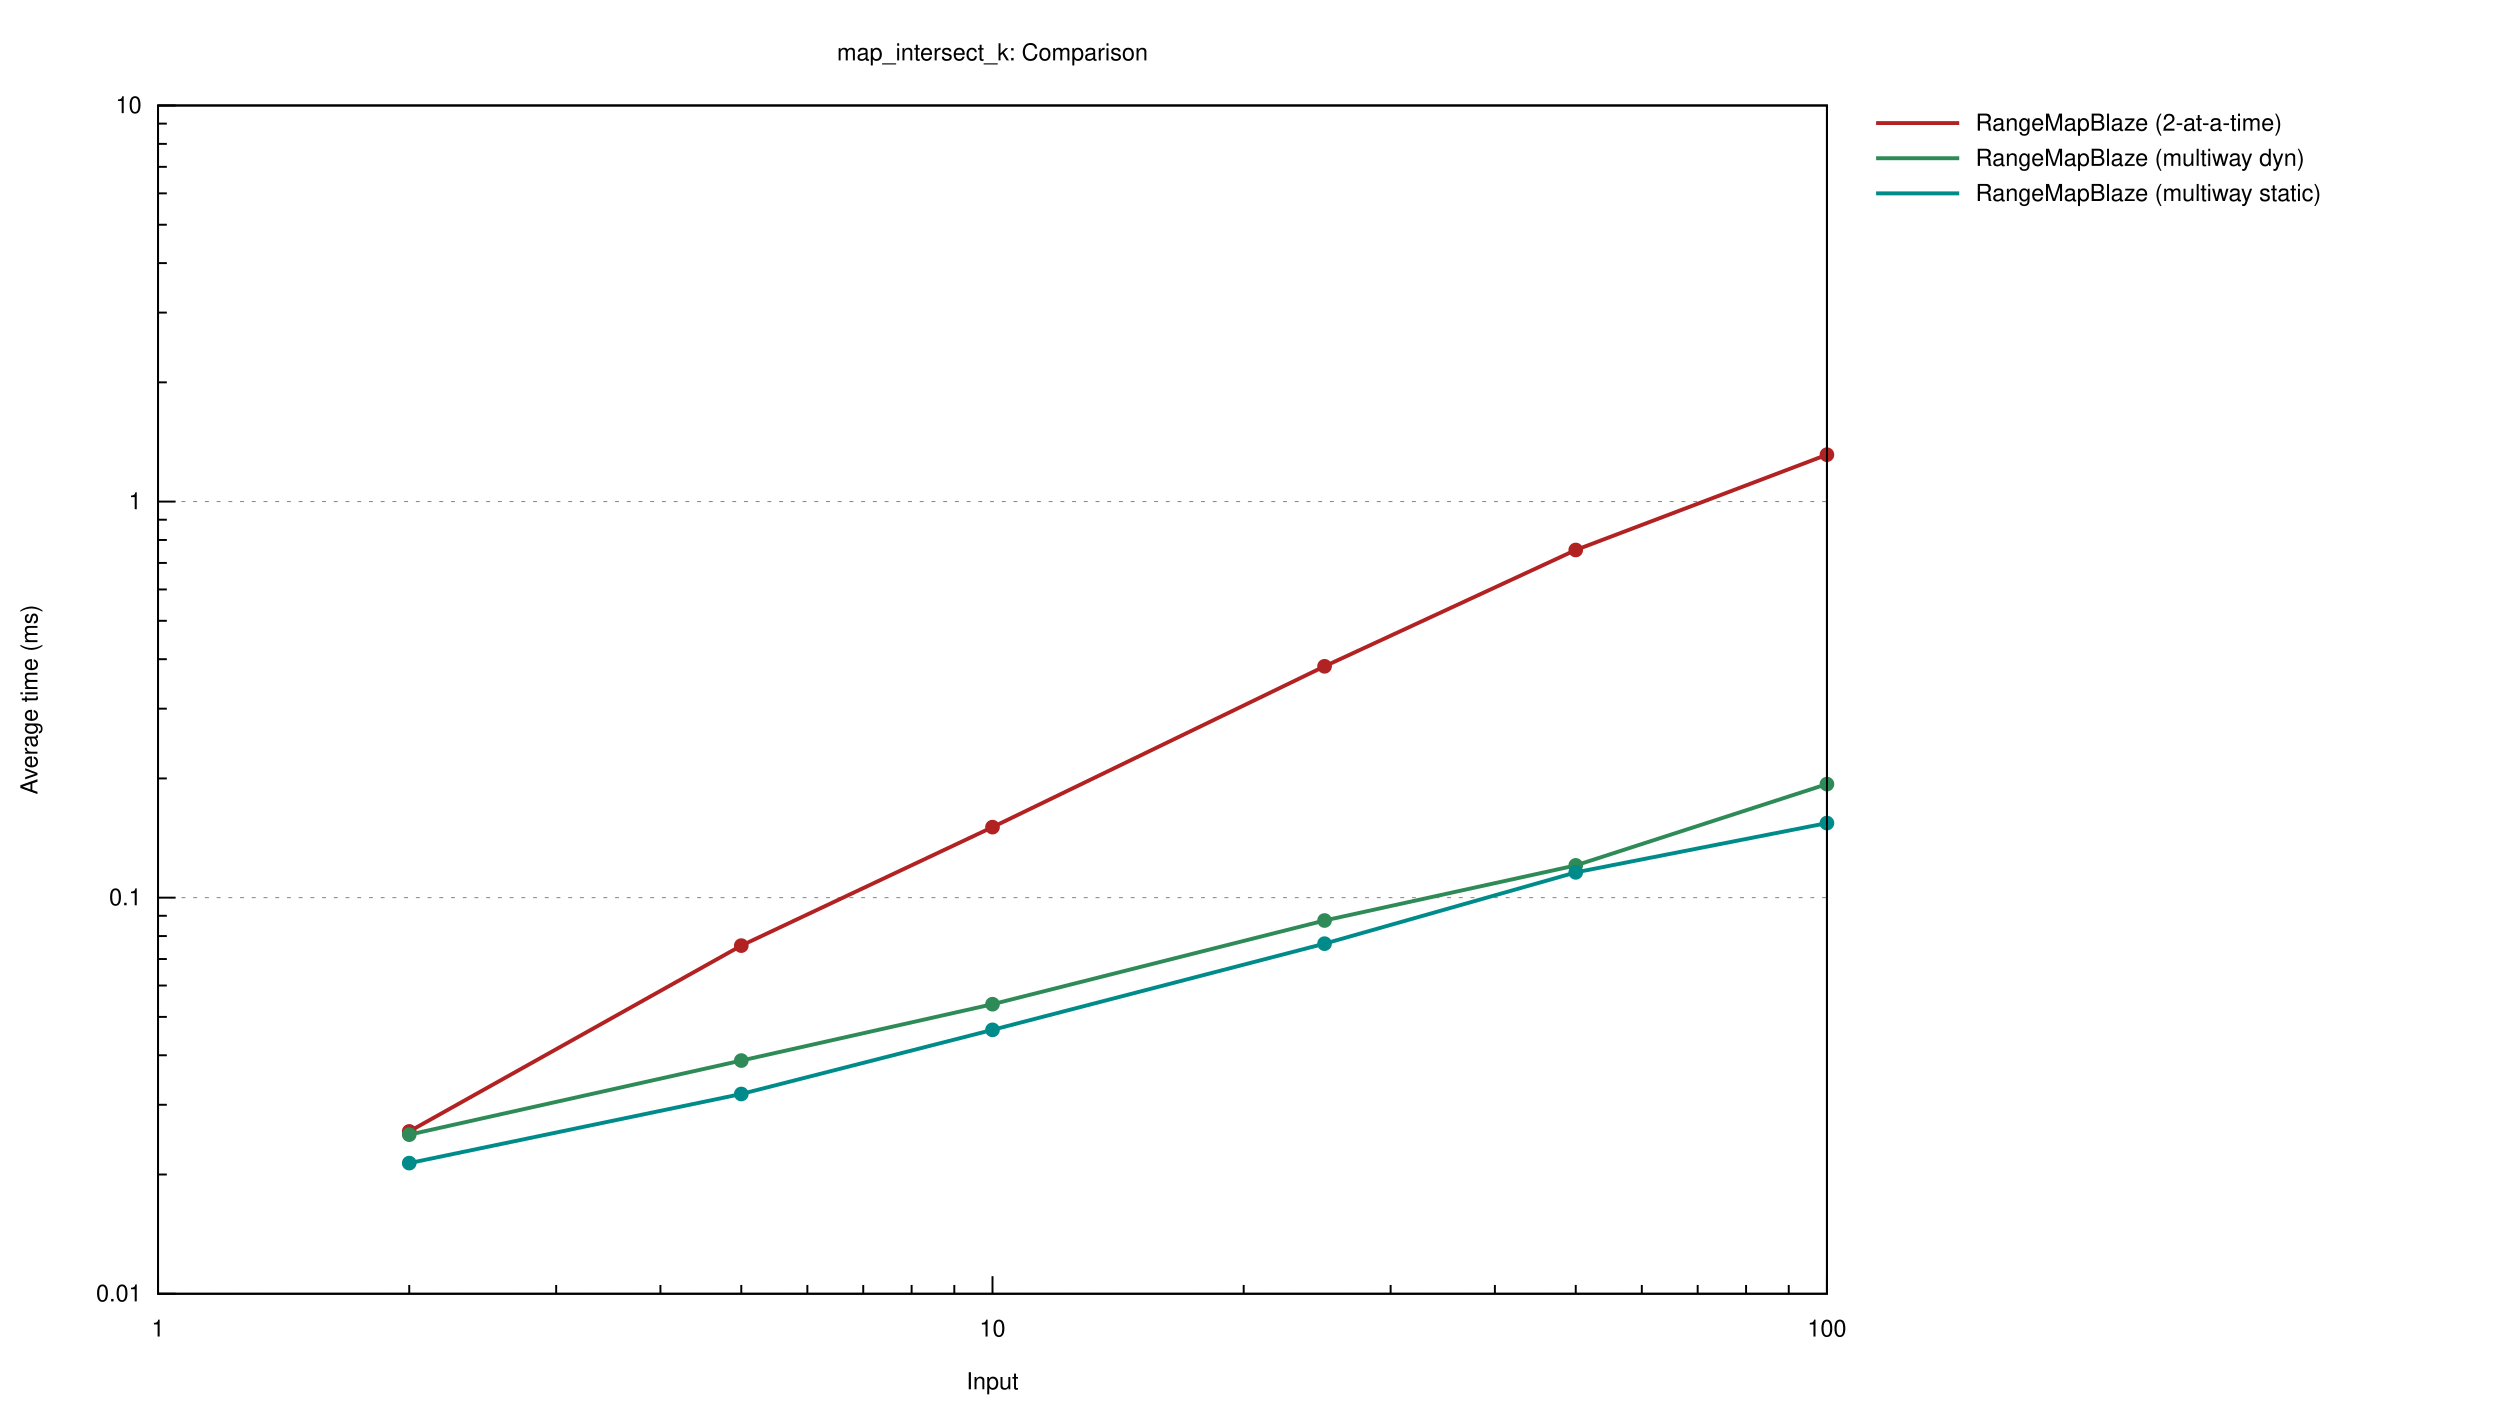
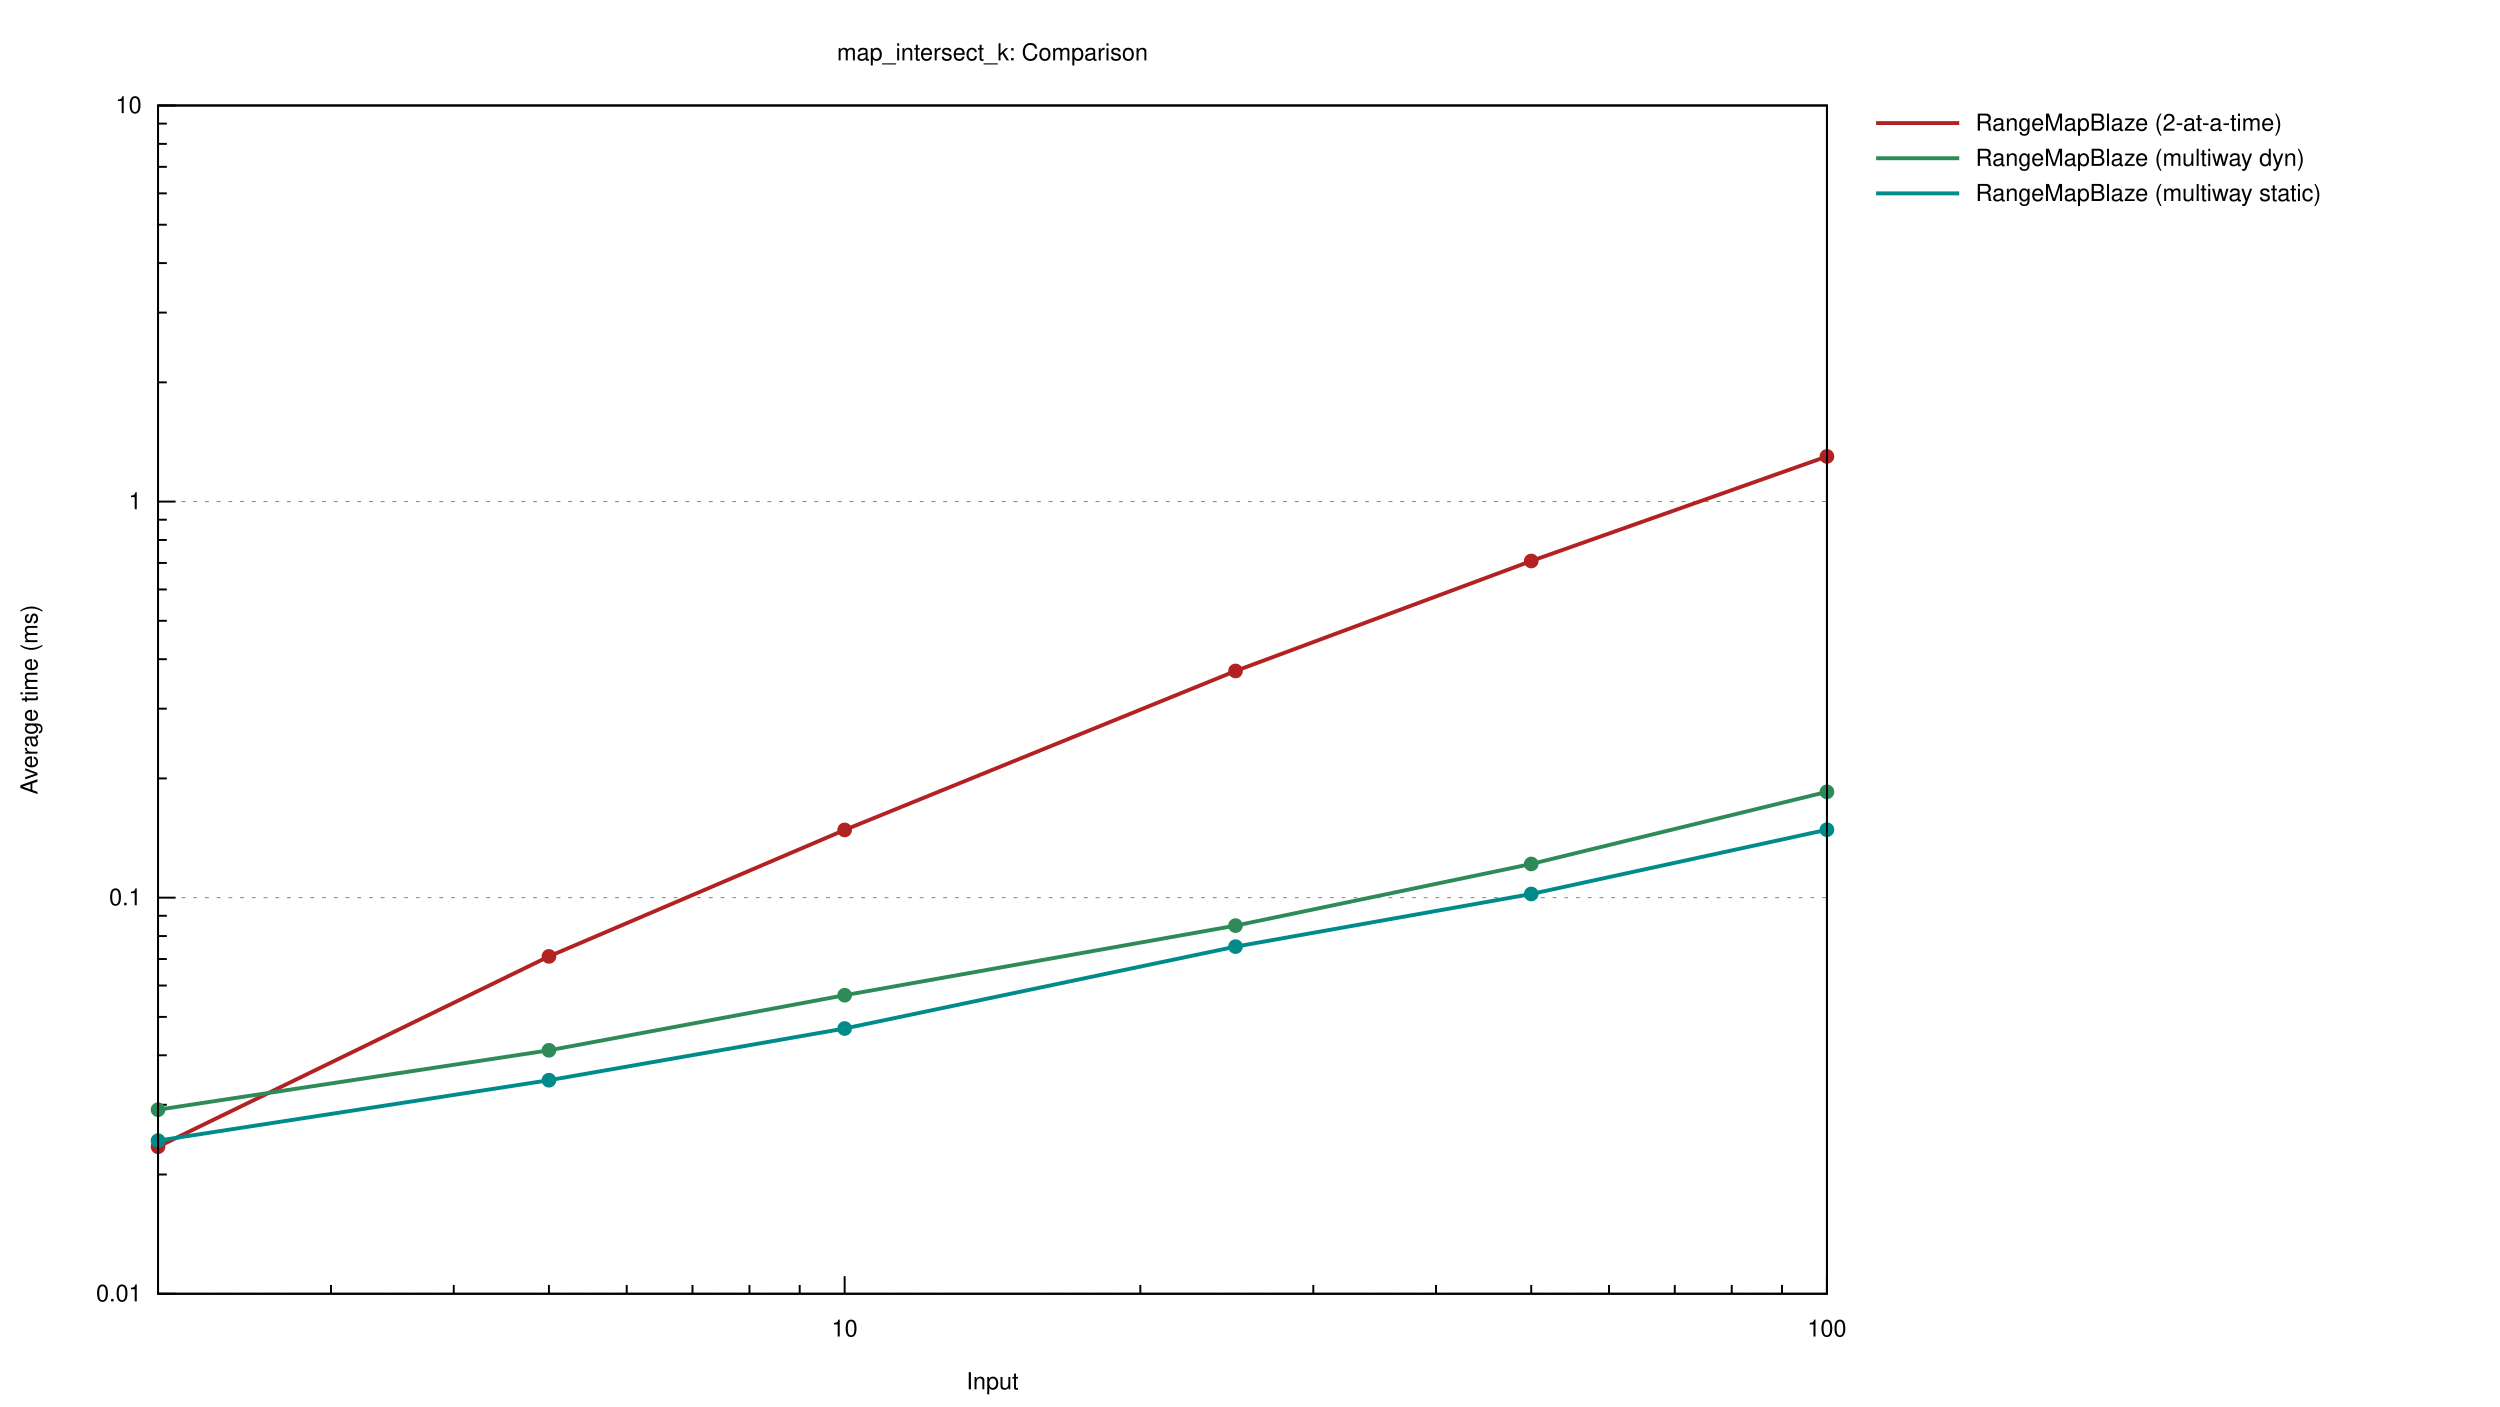
<svg xmlns="http://www.w3.org/2000/svg" xmlns:xlink="http://www.w3.org/1999/xlink" viewBox="0 0 1280 720">
  <g id="gnuplot_canvas">
    <rect x="0" y="0" width="1280" height="720" fill="none" />
    <defs>
      <circle id="gpDot" r="0.5" stroke-width="0.5" stroke="currentColor" />
      <path id="gpPt0" stroke-width="0.222" stroke="currentColor" d="M-1,0 h2 M0,-1 v2" />
      <path id="gpPt1" stroke-width="0.222" stroke="currentColor" d="M-1,-1 L1,1 M1,-1 L-1,1" />
      <path id="gpPt2" stroke-width="0.222" stroke="currentColor" d="M-1,0 L1,0 M0,-1 L0,1 M-1,-1 L1,1 M-1,1 L1,-1" />
      <rect id="gpPt3" stroke-width="0.222" stroke="currentColor" x="-1" y="-1" width="2" height="2" />
      <rect id="gpPt4" stroke-width="0.222" stroke="currentColor" fill="currentColor" x="-1" y="-1" width="2" height="2" />
      <circle id="gpPt5" stroke-width="0.222" stroke="currentColor" cx="0" cy="0" r="1" />
      <use xlink:href="#gpPt5" id="gpPt6" fill="currentColor" stroke="none" />
      <path id="gpPt7" stroke-width="0.222" stroke="currentColor" d="M0,-1.33 L-1.33,0.67 L1.33,0.67 z" />
      <use xlink:href="#gpPt7" id="gpPt8" fill="currentColor" stroke="none" />
      <use xlink:href="#gpPt7" id="gpPt9" stroke="currentColor" transform="rotate(180)" />
      <use xlink:href="#gpPt9" id="gpPt10" fill="currentColor" stroke="none" />
      <use xlink:href="#gpPt3" id="gpPt11" stroke="currentColor" transform="rotate(45)" />
      <use xlink:href="#gpPt11" id="gpPt12" fill="currentColor" stroke="none" />
      <path id="gpPt13" stroke-width="0.222" stroke="currentColor" d="M0,1.330 L1.265,0.411 L0.782,-1.067 L-0.782,-1.076 L-1.265,0.411 z" />
      <use xlink:href="#gpPt13" id="gpPt14" fill="currentColor" stroke="none" />
      <filter id="textbox" filterUnits="objectBoundingBox" x="0" y="0" height="1" width="1">
        <feFlood flood-color="white" flood-opacity="1" result="bgnd" />
        <feComposite in="SourceGraphic" in2="bgnd" operator="atop" />
      </filter>
      <filter id="greybox" filterUnits="objectBoundingBox" x="0" y="0" height="1" width="1">
        <feFlood flood-color="lightgrey" flood-opacity="1" result="grey" />
        <feComposite in="SourceGraphic" in2="grey" operator="atop" />
      </filter>
    </defs>
    <g fill="none" color="white" stroke="currentColor" stroke-width="1.00" stroke-linecap="butt" stroke-linejoin="miter">
</g>
    <g fill="none" color="black" stroke="currentColor" stroke-width="1.00" stroke-linecap="butt" stroke-linejoin="miter">
</g>
    <g fill="none" color="black" stroke="black" stroke-width="0.50" stroke-linecap="butt" stroke-linejoin="miter">
</g>
    <g fill="none" color="gray" stroke="currentColor" stroke-width="0.50" stroke-linecap="butt" stroke-linejoin="miter">
      <path stroke="gray" stroke-dasharray="2,4" class="gridline" d="M80.92,662.40 L935.39,662.40  " />
    </g>
    <g fill="none" color="gray" stroke="gray" stroke-width="1.00" stroke-linecap="butt" stroke-linejoin="miter">
</g>
    <g fill="none" color="black" stroke="currentColor" stroke-width="1.00" stroke-linecap="butt" stroke-linejoin="miter">
      <path stroke="black" d="M80.92,662.40 L89.92,662.40  " />
      <g transform="translate(72.53,666.30)" stroke="none" fill="black" font-family="Helvetica" font-size="12.00" text-anchor="end">
        <text>
          <tspan font-family="Helvetica"> 0.01</tspan>
        </text>
      </g>
    </g>
    <g fill="none" color="black" stroke="currentColor" stroke-width="1.00" stroke-linecap="butt" stroke-linejoin="miter">
      <path stroke="black" d="M80.92,601.35 L85.42,601.35 M80.92,565.64 L85.42,565.64 M80.92,540.30 L85.42,540.30 M80.92,520.65 L85.42,520.65   M80.92,504.59 L85.42,504.59 M80.92,491.02 L85.42,491.02 M80.92,479.26 L85.42,479.26 M80.92,468.88 L85.42,468.88    " />
    </g>
    <g fill="none" color="black" stroke="black" stroke-width="0.50" stroke-linecap="butt" stroke-linejoin="miter">
</g>
    <g fill="none" color="gray" stroke="currentColor" stroke-width="0.50" stroke-linecap="butt" stroke-linejoin="miter">
      <path stroke="gray" stroke-dasharray="2,4" class="gridline" d="M80.92,459.60 L935.39,459.60  " />
    </g>
    <g fill="none" color="gray" stroke="gray" stroke-width="1.00" stroke-linecap="butt" stroke-linejoin="miter">
</g>
    <g fill="none" color="black" stroke="currentColor" stroke-width="1.00" stroke-linecap="butt" stroke-linejoin="miter">
      <path stroke="black" d="M80.92,459.60 L89.92,459.60  " />
      <g transform="translate(72.53,463.50)" stroke="none" fill="black" font-family="Helvetica" font-size="12.00" text-anchor="end">
        <text>
          <tspan font-family="Helvetica"> 0.1</tspan>
        </text>
      </g>
    </g>
    <g fill="none" color="black" stroke="currentColor" stroke-width="1.00" stroke-linecap="butt" stroke-linejoin="miter">
      <path stroke="black" d="M80.92,398.56 L85.42,398.56 M80.92,362.84 L85.42,362.84 M80.92,337.51 L85.42,337.51 M80.92,317.85 L85.42,317.85   M80.92,301.80 L85.42,301.80 M80.92,288.22 L85.42,288.22 M80.92,276.46 L85.42,276.46 M80.92,266.09 L85.42,266.09    " />
    </g>
    <g fill="none" color="black" stroke="black" stroke-width="0.50" stroke-linecap="butt" stroke-linejoin="miter">
</g>
    <g fill="none" color="gray" stroke="currentColor" stroke-width="0.50" stroke-linecap="butt" stroke-linejoin="miter">
      <path stroke="gray" stroke-dasharray="2,4" class="gridline" d="M80.92,256.81 L935.39,256.81  " />
    </g>
    <g fill="none" color="gray" stroke="gray" stroke-width="1.00" stroke-linecap="butt" stroke-linejoin="miter">
</g>
    <g fill="none" color="black" stroke="currentColor" stroke-width="1.00" stroke-linecap="butt" stroke-linejoin="miter">
      <path stroke="black" d="M80.92,256.81 L89.92,256.81  " />
      <g transform="translate(72.53,260.71)" stroke="none" fill="black" font-family="Helvetica" font-size="12.00" text-anchor="end">
        <text>
          <tspan font-family="Helvetica"> 1</tspan>
        </text>
      </g>
    </g>
    <g fill="none" color="black" stroke="currentColor" stroke-width="1.00" stroke-linecap="butt" stroke-linejoin="miter">
      <path stroke="black" d="M80.92,195.76 L85.42,195.76 M80.92,160.05 L85.42,160.05 M80.92,134.71 L85.42,134.71 M80.92,115.06 L85.42,115.06   M80.92,99.00 L85.42,99.00 M80.92,85.42 L85.42,85.42 M80.92,73.66 L85.42,73.66 M80.92,63.29 L85.42,63.29    " />
    </g>
    <g fill="none" color="black" stroke="black" stroke-width="0.50" stroke-linecap="butt" stroke-linejoin="miter">
</g>
    <g fill="none" color="gray" stroke="currentColor" stroke-width="0.50" stroke-linecap="butt" stroke-linejoin="miter">
      <path stroke="gray" stroke-dasharray="2,4" class="gridline" d="M80.92,54.01 L935.39,54.01  " />
    </g>
    <g fill="none" color="gray" stroke="gray" stroke-width="1.00" stroke-linecap="butt" stroke-linejoin="miter">
</g>
    <g fill="none" color="black" stroke="currentColor" stroke-width="1.00" stroke-linecap="butt" stroke-linejoin="miter">
      <path stroke="black" d="M80.92,54.01 L89.92,54.01  " />
      <g transform="translate(72.53,57.91)" stroke="none" fill="black" font-family="Helvetica" font-size="12.00" text-anchor="end">
        <text>
          <tspan font-family="Helvetica"> 10</tspan>
        </text>
      </g>
    </g>
    <g fill="none" color="black" stroke="currentColor" stroke-width="1.00" stroke-linecap="butt" stroke-linejoin="miter">
-       <path stroke="black" d="M80.92,662.40 L80.92,653.40  " />
-       <g transform="translate(80.92,684.30)" stroke="none" fill="black" font-family="Helvetica" font-size="12.00" text-anchor="middle">
-         <text>
-           <tspan font-family="Helvetica"> 1</tspan>
-         </text>
-       </g>
-     </g>
-     <g fill="none" color="black" stroke="currentColor" stroke-width="1.00" stroke-linecap="butt" stroke-linejoin="miter">
-       <path stroke="black" d="M209.53,662.40 L209.53,657.90 M284.76,662.40 L284.76,657.90 M338.14,662.40 L338.14,657.90 M379.54,662.40 L379.54,657.90   M413.37,662.40 L413.37,657.90 M441.98,662.40 L441.98,657.90 M466.75,662.40 L466.75,657.90 M488.61,662.40 L488.61,657.90   M508.16,662.40 L508.16,653.40  " />
-       <g transform="translate(508.16,684.30)" stroke="none" fill="black" font-family="Helvetica" font-size="12.00" text-anchor="middle">
+       <path stroke="black" d="M80.92,662.40 L80.92,657.90 M169.48,662.40 L169.48,657.90 M232.32,662.40 L232.32,657.90 M281.06,662.40 L281.06,657.90   M320.88,662.40 L320.88,657.90 M354.55,662.40 L354.55,657.90 M383.72,662.40 L383.72,657.90 M409.44,662.40 L409.44,657.90   M432.46,662.40 L432.46,653.40  " />
+       <g transform="translate(432.46,684.30)" stroke="none" fill="black" font-family="Helvetica" font-size="12.00" text-anchor="middle">
        <text>
          <tspan font-family="Helvetica"> 10</tspan>
        </text>
      </g>
    </g>
    <g fill="none" color="black" stroke="currentColor" stroke-width="1.00" stroke-linecap="butt" stroke-linejoin="miter">
-       <path stroke="black" d="M636.77,662.40 L636.77,657.90 M712.00,662.40 L712.00,657.90 M765.38,662.40 L765.38,657.90 M806.78,662.40 L806.78,657.90   M840.61,662.40 L840.61,657.90 M869.21,662.40 L869.21,657.90 M893.99,662.40 L893.99,657.90 M915.84,662.40 L915.84,657.90   M935.39,662.40 L935.39,653.40  " />
+       <path stroke="black" d="M583.85,662.40 L583.85,657.90 M672.42,662.40 L672.42,657.90 M735.25,662.40 L735.25,657.90 M783.99,662.40 L783.99,657.90   M823.81,662.40 L823.81,657.90 M857.48,662.40 L857.48,657.90 M886.65,662.40 L886.65,657.90 M912.38,662.40 L912.38,657.90   M935.39,662.40 L935.39,653.40  " />
      <g transform="translate(935.39,684.30)" stroke="none" fill="black" font-family="Helvetica" font-size="12.00" text-anchor="middle">
        <text>
          <tspan font-family="Helvetica"> 100</tspan>
        </text>
      </g>
    </g>
    <g fill="none" color="black" stroke="currentColor" stroke-width="1.00" stroke-linecap="butt" stroke-linejoin="miter">
</g>
    <g fill="none" color="black" stroke="currentColor" stroke-width="1.00" stroke-linecap="butt" stroke-linejoin="miter">
      <path stroke="black" d="M80.92,54.01 L80.92,662.40 L935.39,662.40 L935.39,54.01 L80.92,54.01 Z  " />
    </g>
    <g fill="none" color="black" stroke="currentColor" stroke-width="1.00" stroke-linecap="butt" stroke-linejoin="miter">
      <g transform="translate(19.18,358.21) rotate(270)" stroke="none" fill="black" font-family="Helvetica" font-size="12.00" text-anchor="middle">
        <text>
          <tspan font-family="Helvetica">Average time (ms)</tspan>
        </text>
      </g>
    </g>
    <g fill="none" color="black" stroke="currentColor" stroke-width="1.00" stroke-linecap="butt" stroke-linejoin="miter">
      <g transform="translate(508.15,711.30)" stroke="none" fill="black" font-family="Helvetica" font-size="12.00" text-anchor="middle">
        <text>
          <tspan font-family="Helvetica">Input</tspan>
        </text>
      </g>
    </g>
    <g fill="none" color="black" stroke="currentColor" stroke-width="1.00" stroke-linecap="butt" stroke-linejoin="miter">
</g>
    <g id="gnuplot_plot_1">
      <g fill="none" color="white" stroke="currentColor" stroke-width="2.00" stroke-linecap="butt" stroke-linejoin="miter">
</g>
      <g fill="none" color="black" stroke="currentColor" stroke-width="2.00" stroke-linecap="butt" stroke-linejoin="miter">
        <g transform="translate(1011.51,66.91)" stroke="none" fill="black" font-family="Helvetica" font-size="12.00" text-anchor="start">
          <text>
            <tspan font-family="Helvetica">RangeMapBlaze (2-at-a-time)</tspan>
          </text>
        </g>
      </g>
      <g fill="none" color="black" stroke="currentColor" stroke-width="2.00" stroke-linecap="butt" stroke-linejoin="miter">
-         <path stroke="rgb(178,  34,  34)" d="M960.56,63.01 L1003.12,63.01 M209.53,579.29 L379.54,484.15 L508.16,423.49 L678.17,341.15 L806.78,281.59 L935.39,232.81    " />
-       </g>
-     </g>
-     <g id="gnuplot_plot_2" fill="none">
+         <path stroke="rgb(178,  34,  34)" d="M960.56,63.01 L1003.12,63.01 M80.92,587.13 L281.06,489.68 L432.46,424.93 L632.59,343.54 L783.99,287.23 L935.39,233.69    " />
+       </g>
+     </g>
+     <g id="gnuplot_plot_2">
      <g fill="none" color="white" stroke="rgb(178,  34,  34)" stroke-width="1.00" stroke-linecap="butt" stroke-linejoin="miter">
</g>
      <g fill="none" color="black" stroke="currentColor" stroke-width="1.00" stroke-linecap="butt" stroke-linejoin="miter">
-         <use xlink:href="#gpPt6" transform="translate(209.53,579.29) scale(3.38)" color="rgb(178,  34,  34)" />
-         <use xlink:href="#gpPt6" transform="translate(379.54,484.15) scale(3.38)" color="rgb(178,  34,  34)" />
-         <use xlink:href="#gpPt6" transform="translate(508.16,423.49) scale(3.38)" color="rgb(178,  34,  34)" />
-         <use xlink:href="#gpPt6" transform="translate(678.17,341.15) scale(3.38)" color="rgb(178,  34,  34)" />
-         <use xlink:href="#gpPt6" transform="translate(806.78,281.59) scale(3.38)" color="rgb(178,  34,  34)" />
-         <use xlink:href="#gpPt6" transform="translate(935.39,232.81) scale(3.38)" color="rgb(178,  34,  34)" />
+         <use xlink:href="#gpPt6" transform="translate(80.92,587.13) scale(3.38)" color="rgb(178,  34,  34)" />
+         <use xlink:href="#gpPt6" transform="translate(281.06,489.68) scale(3.38)" color="rgb(178,  34,  34)" />
+         <use xlink:href="#gpPt6" transform="translate(432.46,424.93) scale(3.38)" color="rgb(178,  34,  34)" />
+         <use xlink:href="#gpPt6" transform="translate(632.59,343.54) scale(3.38)" color="rgb(178,  34,  34)" />
+         <use xlink:href="#gpPt6" transform="translate(783.99,287.23) scale(3.38)" color="rgb(178,  34,  34)" />
+         <use xlink:href="#gpPt6" transform="translate(935.39,233.69) scale(3.38)" color="rgb(178,  34,  34)" />
      </g>
    </g>
    <g id="gnuplot_plot_3">
      <g fill="none" color="white" stroke="rgb(178,  34,  34)" stroke-width="2.00" stroke-linecap="butt" stroke-linejoin="miter">
</g>
      <g fill="none" color="black" stroke="currentColor" stroke-width="2.00" stroke-linecap="butt" stroke-linejoin="miter">
        <g transform="translate(1011.51,84.91)" stroke="none" fill="black" font-family="Helvetica" font-size="12.00" text-anchor="start">
          <text>
            <tspan font-family="Helvetica">RangeMapBlaze (multiway dyn)</tspan>
          </text>
        </g>
      </g>
      <g fill="none" color="black" stroke="currentColor" stroke-width="2.00" stroke-linecap="butt" stroke-linejoin="miter">
-         <path stroke="rgb( 46, 139,  87)" d="M960.56,81.01 L1003.12,81.01 M209.53,580.94 L379.54,543.01 L508.16,514.15 L678.17,471.30 L806.78,443.08 L935.39,401.46    " />
-       </g>
-     </g>
-     <g id="gnuplot_plot_4" fill="none">
+         <path stroke="rgb( 46, 139,  87)" d="M960.56,81.01 L1003.12,81.01 M80.92,568.16 L281.06,537.76 L432.46,509.55 L632.59,473.92 L783.99,442.35 L935.39,405.42    " />
+       </g>
+     </g>
+     <g id="gnuplot_plot_4">
      <g fill="none" color="white" stroke="rgb( 46, 139,  87)" stroke-width="1.00" stroke-linecap="butt" stroke-linejoin="miter">
</g>
      <g fill="none" color="black" stroke="currentColor" stroke-width="1.00" stroke-linecap="butt" stroke-linejoin="miter">
-         <use xlink:href="#gpPt6" transform="translate(209.53,580.94) scale(3.38)" color="rgb( 46, 139,  87)" />
-         <use xlink:href="#gpPt6" transform="translate(379.54,543.01) scale(3.38)" color="rgb( 46, 139,  87)" />
-         <use xlink:href="#gpPt6" transform="translate(508.16,514.15) scale(3.38)" color="rgb( 46, 139,  87)" />
-         <use xlink:href="#gpPt6" transform="translate(678.17,471.30) scale(3.38)" color="rgb( 46, 139,  87)" />
-         <use xlink:href="#gpPt6" transform="translate(806.78,443.08) scale(3.38)" color="rgb( 46, 139,  87)" />
-         <use xlink:href="#gpPt6" transform="translate(935.39,401.46) scale(3.38)" color="rgb( 46, 139,  87)" />
+         <use xlink:href="#gpPt6" transform="translate(80.92,568.16) scale(3.38)" color="rgb( 46, 139,  87)" />
+         <use xlink:href="#gpPt6" transform="translate(281.06,537.76) scale(3.38)" color="rgb( 46, 139,  87)" />
+         <use xlink:href="#gpPt6" transform="translate(432.46,509.55) scale(3.38)" color="rgb( 46, 139,  87)" />
+         <use xlink:href="#gpPt6" transform="translate(632.59,473.92) scale(3.38)" color="rgb( 46, 139,  87)" />
+         <use xlink:href="#gpPt6" transform="translate(783.99,442.35) scale(3.38)" color="rgb( 46, 139,  87)" />
+         <use xlink:href="#gpPt6" transform="translate(935.39,405.42) scale(3.38)" color="rgb( 46, 139,  87)" />
      </g>
    </g>
    <g id="gnuplot_plot_5">
      <g fill="none" color="white" stroke="rgb( 46, 139,  87)" stroke-width="2.00" stroke-linecap="butt" stroke-linejoin="miter">
</g>
      <g fill="none" color="black" stroke="currentColor" stroke-width="2.00" stroke-linecap="butt" stroke-linejoin="miter">
        <g transform="translate(1011.51,102.91)" stroke="none" fill="black" font-family="Helvetica" font-size="12.00" text-anchor="start">
          <text>
            <tspan font-family="Helvetica">RangeMapBlaze (multiway static)</tspan>
          </text>
        </g>
      </g>
      <g fill="none" color="black" stroke="currentColor" stroke-width="2.00" stroke-linecap="butt" stroke-linejoin="miter">
-         <path stroke="rgb(  0, 139, 139)" d="M960.56,99.01 L1003.12,99.01 M209.53,595.51 L379.54,560.12 L508.16,527.28 L678.17,483.15 L806.78,446.65 L935.39,421.41    " />
-       </g>
-     </g>
-     <g id="gnuplot_plot_6" fill="none">
+         <path stroke="rgb(  0, 139, 139)" d="M960.56,99.01 L1003.12,99.01 M80.92,584.00 L281.06,553.07 L432.46,526.59 L632.59,484.67 L783.99,457.72 L935.39,424.82    " />
+       </g>
+     </g>
+     <g id="gnuplot_plot_6">
      <g fill="none" color="white" stroke="rgb(  0, 139, 139)" stroke-width="1.00" stroke-linecap="butt" stroke-linejoin="miter">
</g>
      <g fill="none" color="black" stroke="currentColor" stroke-width="1.00" stroke-linecap="butt" stroke-linejoin="miter">
-         <use xlink:href="#gpPt6" transform="translate(209.53,595.51) scale(3.38)" color="rgb(  0, 139, 139)" />
-         <use xlink:href="#gpPt6" transform="translate(379.54,560.12) scale(3.38)" color="rgb(  0, 139, 139)" />
-         <use xlink:href="#gpPt6" transform="translate(508.16,527.28) scale(3.38)" color="rgb(  0, 139, 139)" />
-         <use xlink:href="#gpPt6" transform="translate(678.17,483.15) scale(3.38)" color="rgb(  0, 139, 139)" />
-         <use xlink:href="#gpPt6" transform="translate(806.78,446.65) scale(3.38)" color="rgb(  0, 139, 139)" />
-         <use xlink:href="#gpPt6" transform="translate(935.39,421.41) scale(3.38)" color="rgb(  0, 139, 139)" />
+         <use xlink:href="#gpPt6" transform="translate(80.92,584.00) scale(3.38)" color="rgb(  0, 139, 139)" />
+         <use xlink:href="#gpPt6" transform="translate(281.06,553.07) scale(3.38)" color="rgb(  0, 139, 139)" />
+         <use xlink:href="#gpPt6" transform="translate(432.46,526.59) scale(3.38)" color="rgb(  0, 139, 139)" />
+         <use xlink:href="#gpPt6" transform="translate(632.59,484.67) scale(3.38)" color="rgb(  0, 139, 139)" />
+         <use xlink:href="#gpPt6" transform="translate(783.99,457.72) scale(3.38)" color="rgb(  0, 139, 139)" />
+         <use xlink:href="#gpPt6" transform="translate(935.39,424.82) scale(3.38)" color="rgb(  0, 139, 139)" />
      </g>
    </g>
    <g fill="none" color="white" stroke="rgb(  0, 139, 139)" stroke-width="2.00" stroke-linecap="butt" stroke-linejoin="miter">
</g>
    <g fill="none" color="black" stroke="currentColor" stroke-width="2.00" stroke-linecap="butt" stroke-linejoin="miter">
</g>
    <g fill="none" color="black" stroke="black" stroke-width="1.00" stroke-linecap="butt" stroke-linejoin="miter">
</g>
    <g fill="none" color="black" stroke="currentColor" stroke-width="1.00" stroke-linecap="butt" stroke-linejoin="miter">
      <path stroke="black" d="M80.92,54.01 L80.92,662.40 L935.39,662.40 L935.39,54.01 L80.92,54.01 Z  " />
    </g>
    <g fill="none" color="black" stroke="currentColor" stroke-width="1.00" stroke-linecap="butt" stroke-linejoin="miter">
      <g transform="translate(508.15,30.91)" stroke="none" fill="black" font-family="Helvetica" font-size="12.00" text-anchor="middle">
        <text>
          <tspan font-family="Helvetica">map_intersect_k: Comparison</tspan>
        </text>
      </g>
    </g>
    <g fill="none" color="black" stroke="currentColor" stroke-width="1.00" stroke-linecap="butt" stroke-linejoin="miter">
</g>
  </g>
</svg>
